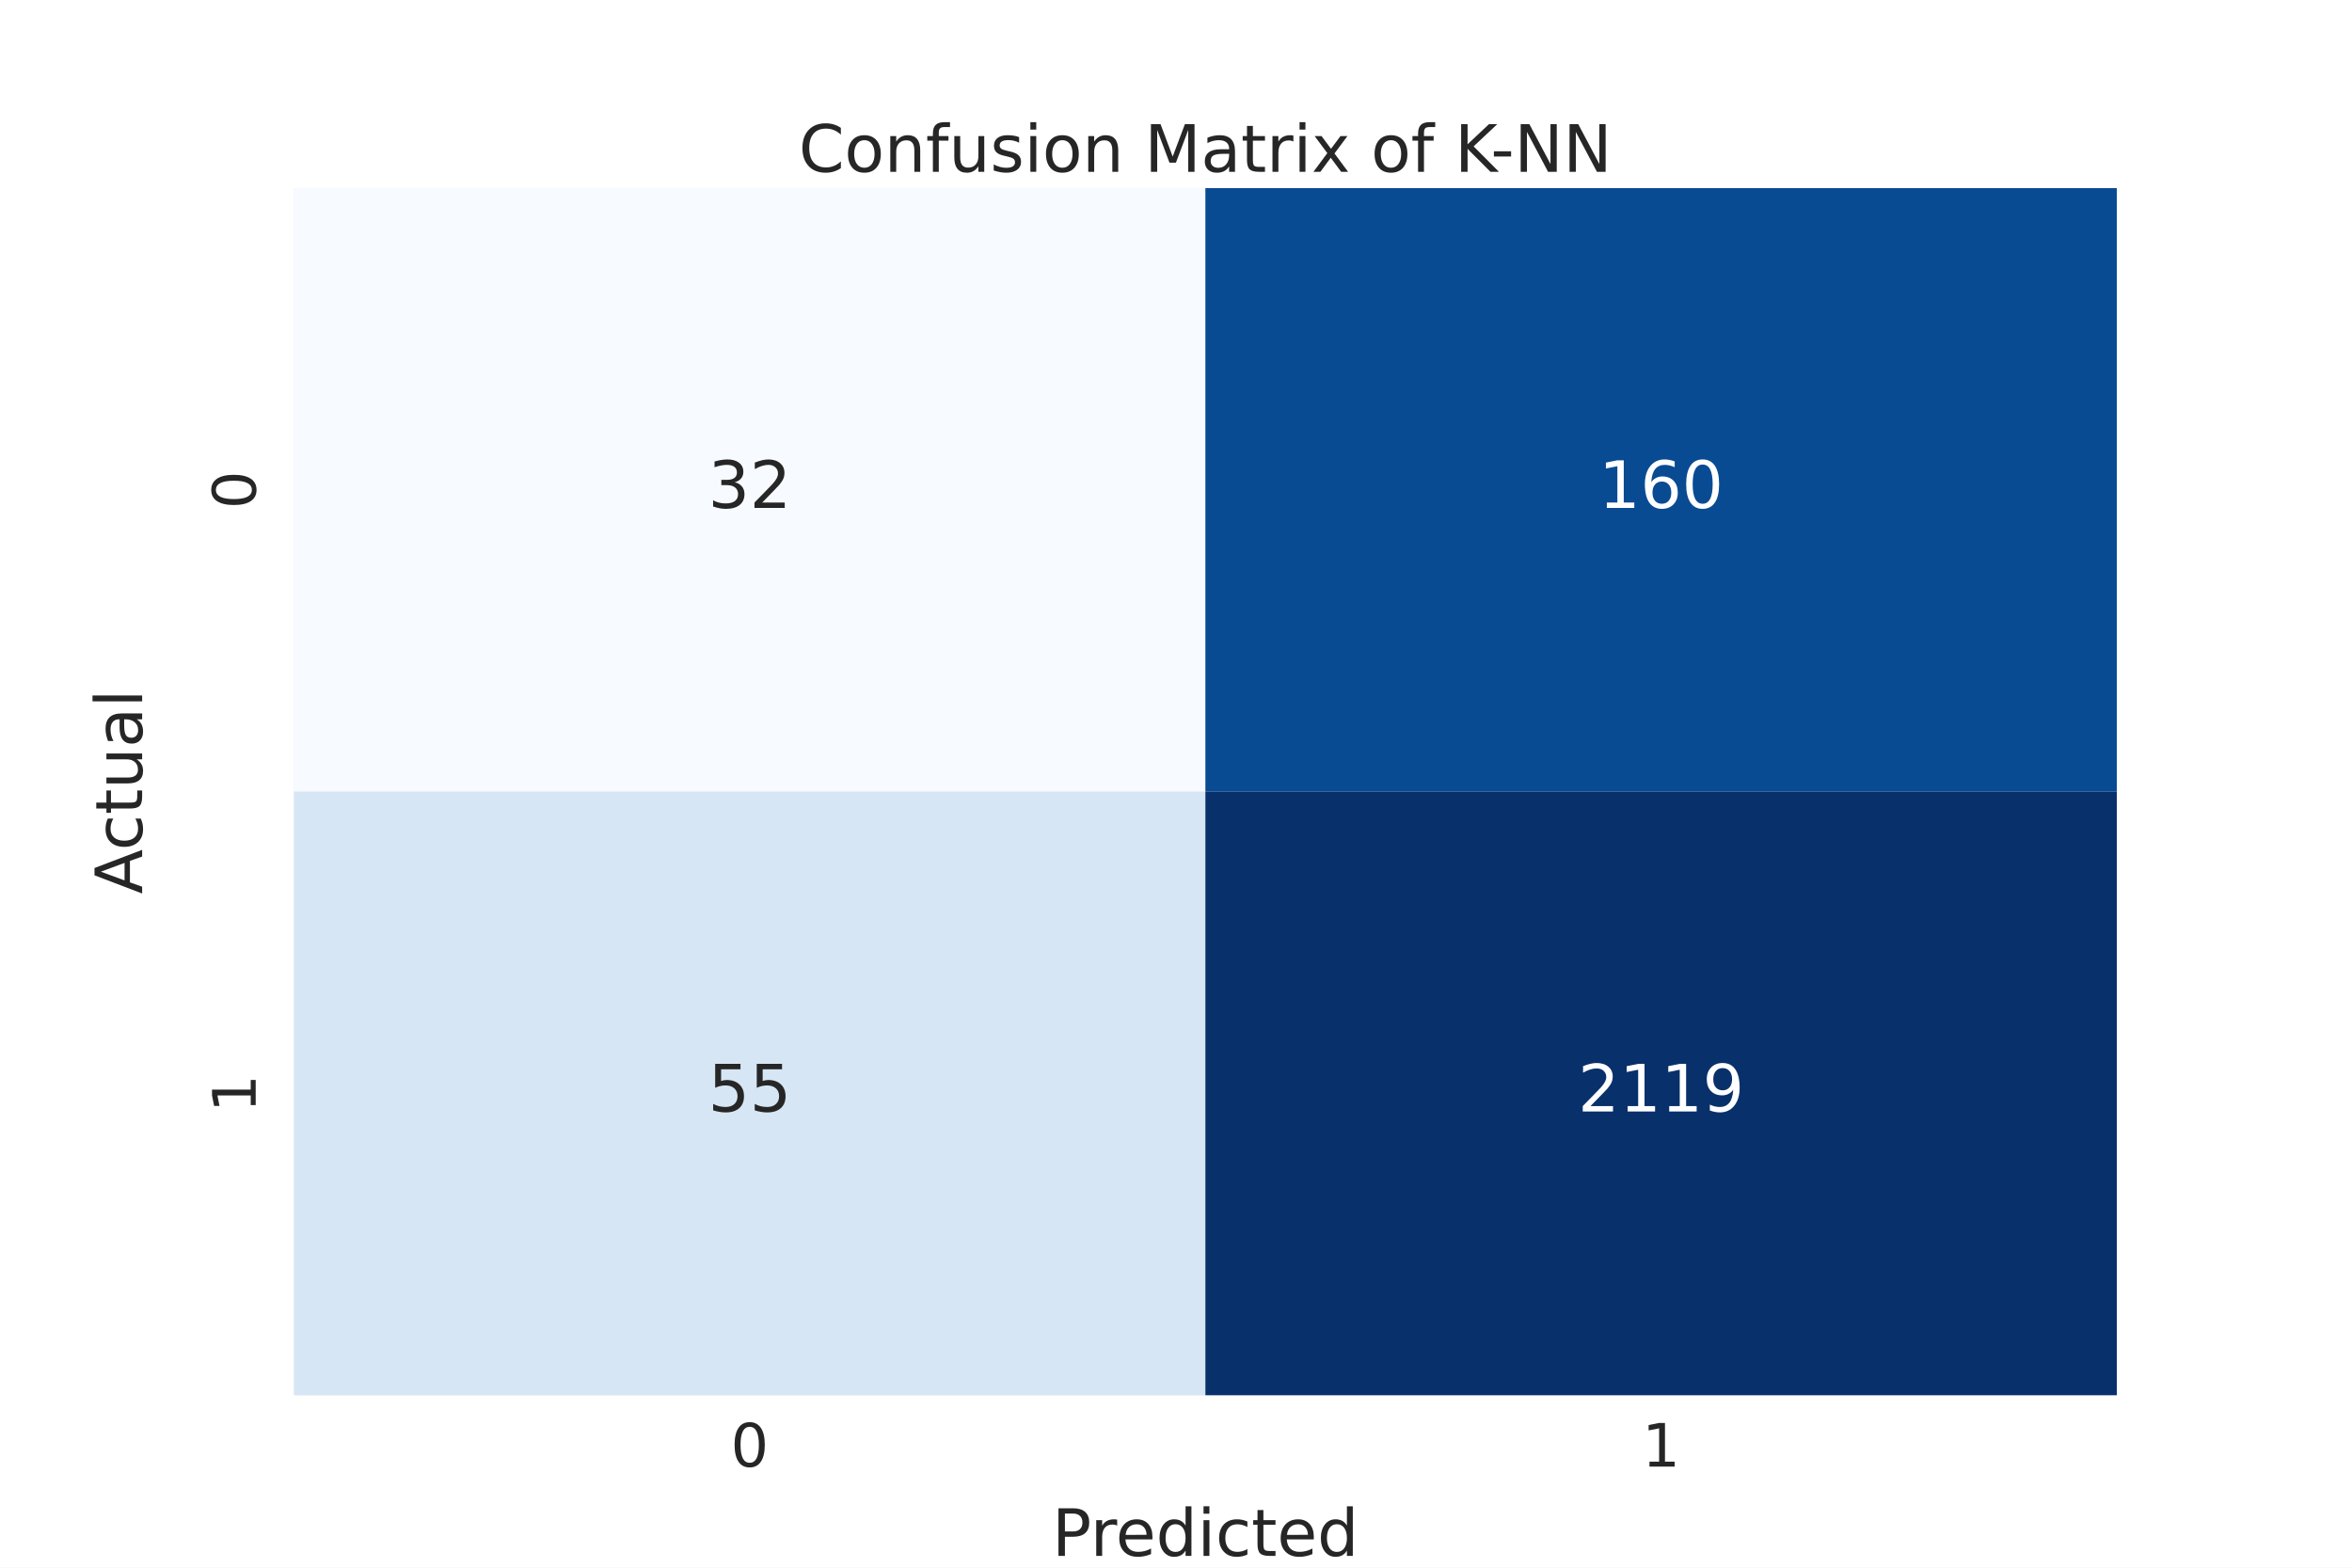
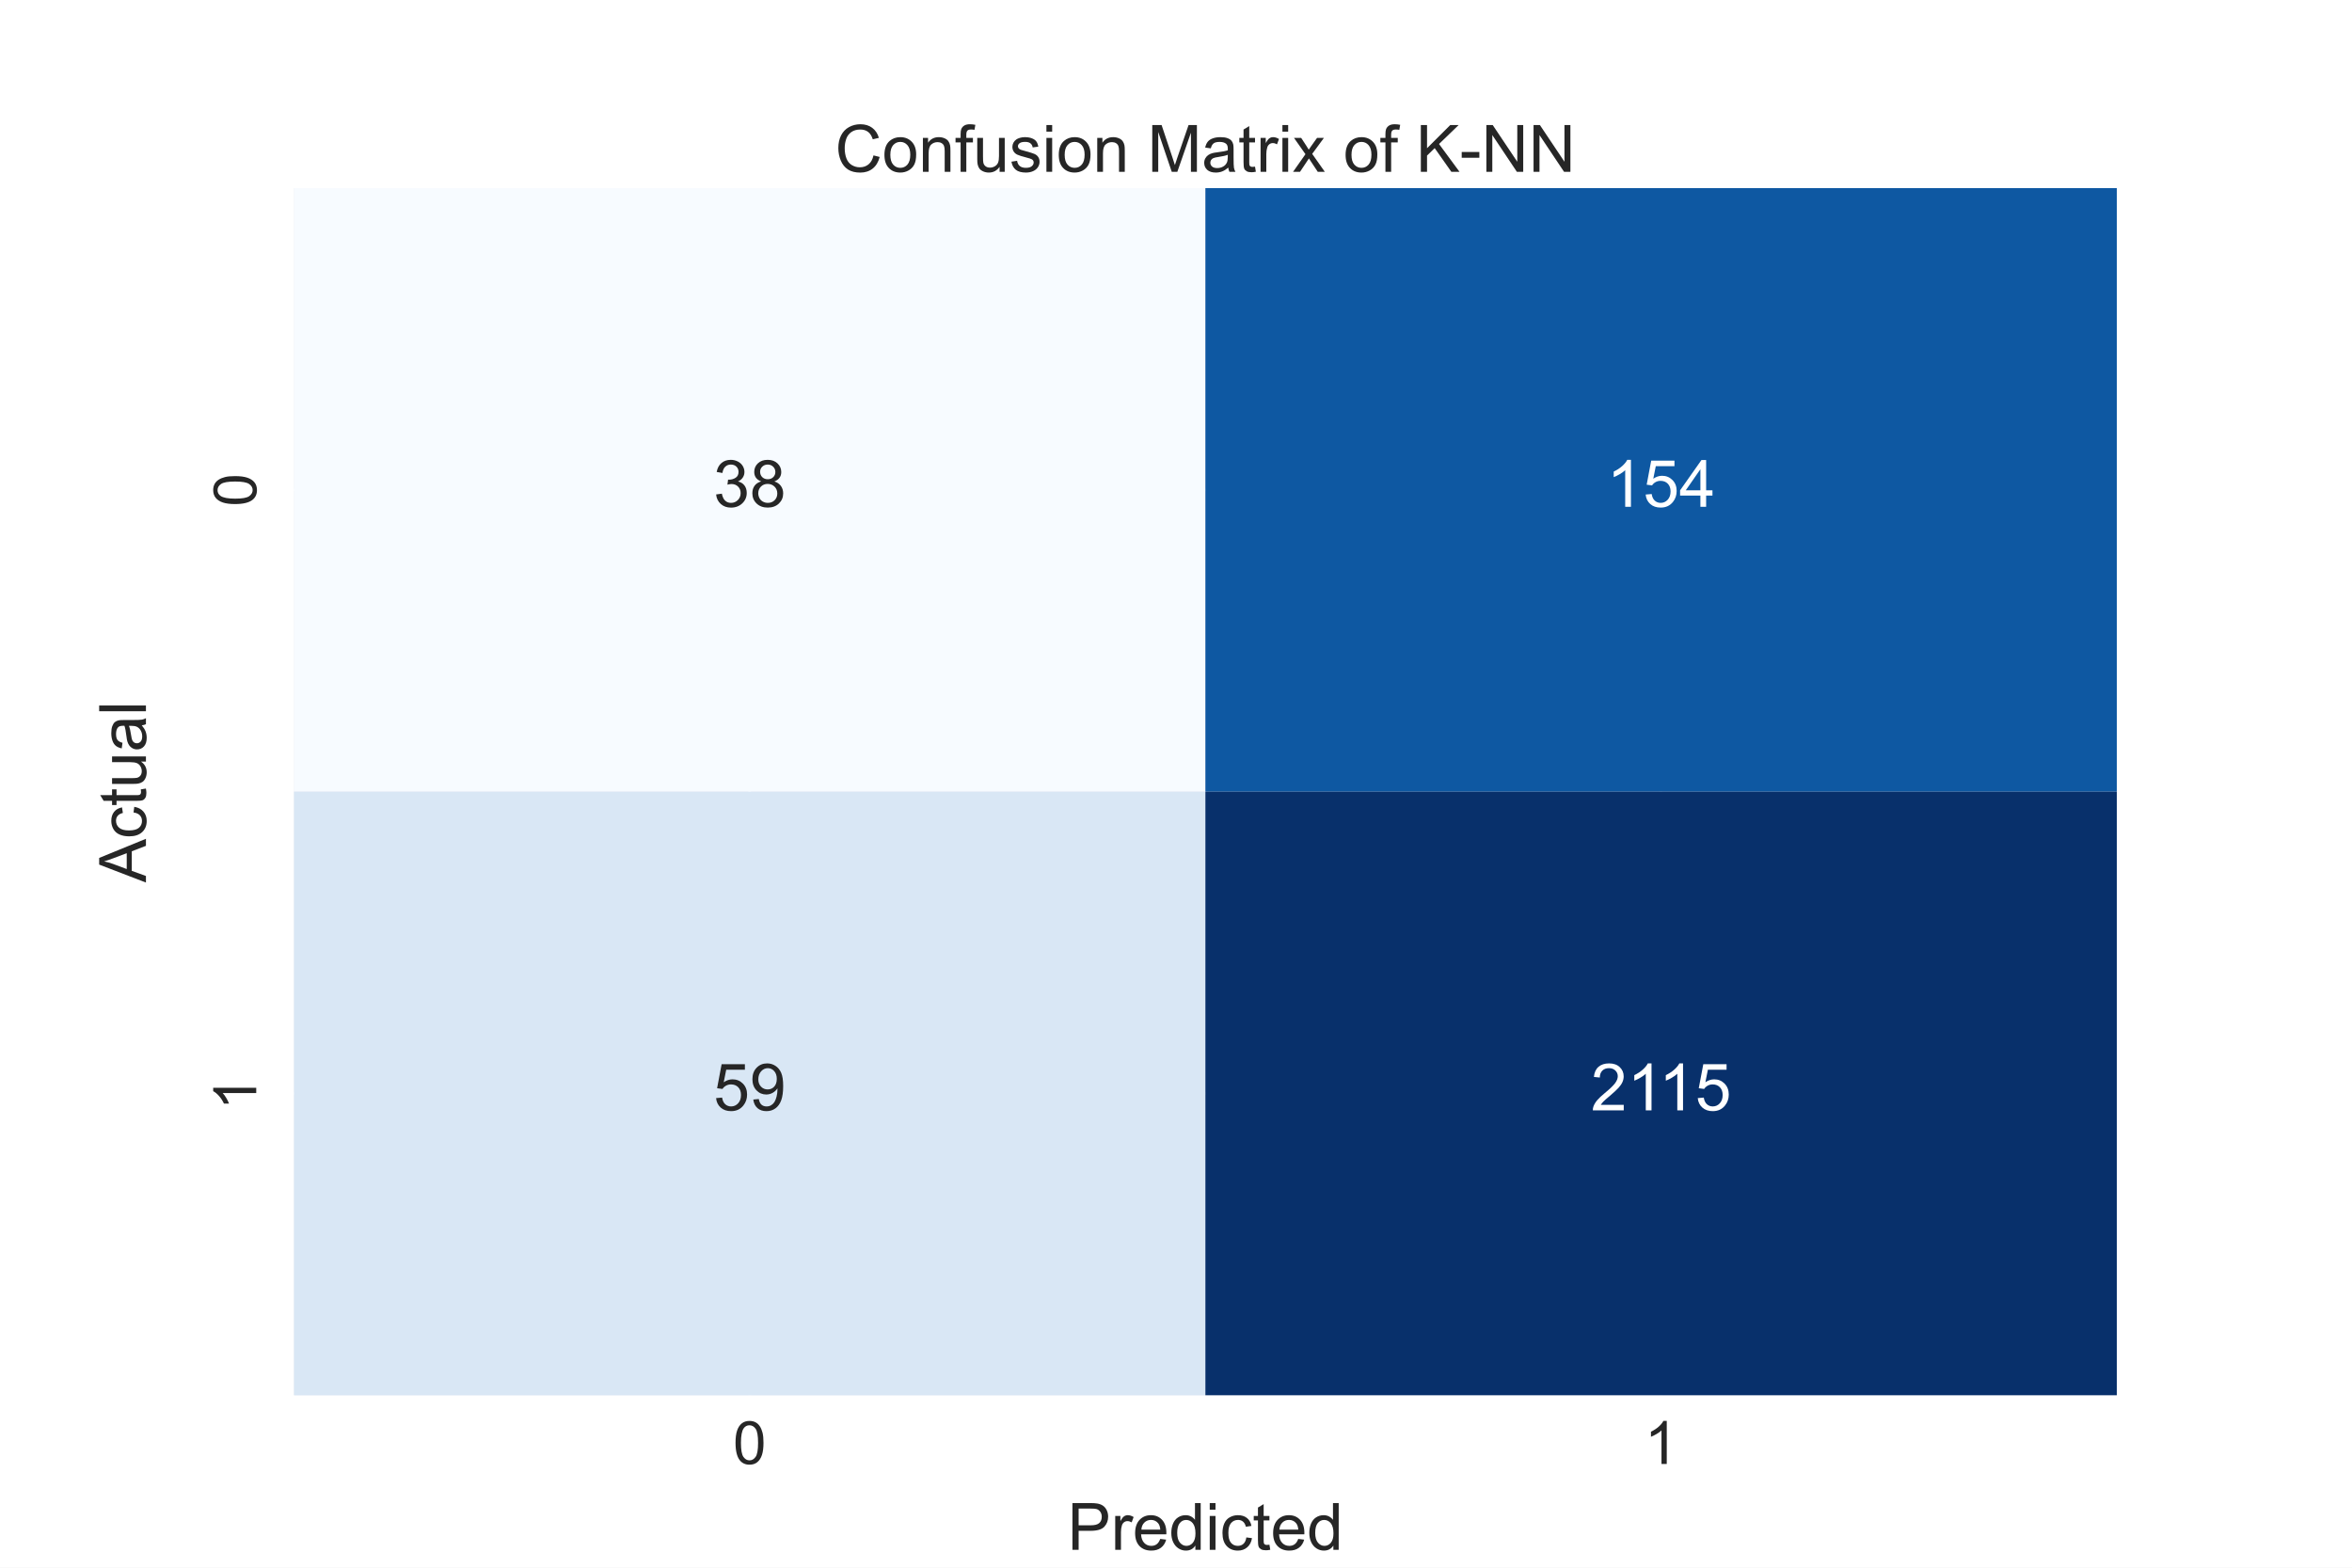
<svg xmlns="http://www.w3.org/2000/svg" xmlns:xlink="http://www.w3.org/1999/xlink" width="864pt" height="576pt" viewBox="0 0 864 576" version="1.1">
  <defs>
    <style type="text/css">*{stroke-linejoin: round; stroke-linecap: butt}</style>
  </defs>
  <g id="figure_1">
    <g id="patch_1">
      <path d="M 0 576  L 864 576  L 864 0  L 0 0  z " style="fill: #ffffff" />
    </g>
    <g id="axes_1">
      <g id="patch_2">
        <path d="M 108 512.64  L 777.6 512.64  L 777.6 69.12  L 108 69.12  z " style="fill: #eaeaf2" />
      </g>
      <g id="matplotlib.axis_1">
        <g id="xtick_1">
+           <g id="line2d_1">
+             <path d="M 275.4 512.64  L 275.4 69.12  " clip-path="url(#p9907ca5461)" style="fill: none; stroke: #ffffff; stroke-linecap: round" />
+           </g>
          <g id="text_1">
-             <g style="fill: #262626" transform="translate(268.4013 538.8566) scale(0.22 -0.22)">
+             <g style="fill: #262626" transform="translate(269.283 537.8872) scale(0.22 -0.22)">
              <defs>
-                 <path id="DejaVuSans-30" d="M 2034 4250  Q 1547 4250 1301 3770  Q 1056 3291 1056 2328  Q 1056 1369 1301 889  Q 1547 409 2034 409  Q 2525 409 2770 889  Q 3016 1369 3016 2328  Q 3016 3291 2770 3770  Q 2525 4250 2034 4250  z M 2034 4750  Q 2819 4750 3233 4129  Q 3647 3509 3647 2328  Q 3647 1150 3233 529  Q 2819 -91 2034 -91  Q 1250 -91 836 529  Q 422 1150 422 2328  Q 422 3509 836 4129  Q 1250 4750 2034 4750  z " transform="scale(0.015625)" />
+                 <path id="ArialMT-30" d="M 266 2259  Q 266 3072 433 3567  Q 600 4063 929 4331  Q 1259 4600 1759 4600  Q 2128 4600 2406 4451  Q 2684 4303 2865 4023  Q 3047 3744 3150 3342  Q 3253 2941 3253 2259  Q 3253 1453 3087 958  Q 2922 463 2592 192  Q 2263 -78 1759 -78  Q 1097 -78 719 397  Q 266 969 266 2259  z M 844 2259  Q 844 1131 1108 757  Q 1372 384 1759 384  Q 2147 384 2411 759  Q 2675 1134 2675 2259  Q 2675 3391 2411 3762  Q 2147 4134 1753 4134  Q 1366 4134 1134 3806  Q 844 3388 844 2259  z " transform="scale(0.015625)" />
              </defs>
-               <use xlink:href="#DejaVuSans-30" />
+               <use xlink:href="#ArialMT-30" />
            </g>
          </g>
        </g>
        <g id="xtick_2">
+           <g id="line2d_2">
+             <path d="M 610.2 512.64  L 610.2 69.12  " clip-path="url(#p9907ca5461)" style="fill: none; stroke: #ffffff; stroke-linecap: round" />
+           </g>
          <g id="text_2">
-             <g style="fill: #262626" transform="translate(603.2012 538.8566) scale(0.22 -0.22)">
+             <g style="fill: #262626" transform="translate(604.083 537.8872) scale(0.22 -0.22)">
              <defs>
-                 <path id="DejaVuSans-31" d="M 794 531  L 1825 531  L 1825 4091  L 703 3866  L 703 4441  L 1819 4666  L 2450 4666  L 2450 531  L 3481 531  L 3481 0  L 794 0  L 794 531  z " transform="scale(0.015625)" />
+                 <path id="ArialMT-31" d="M 2384 0  L 1822 0  L 1822 3584  Q 1619 3391 1289 3197  Q 959 3003 697 2906  L 697 3450  Q 1169 3672 1522 3987  Q 1875 4303 2022 4600  L 2384 4600  L 2384 0  z " transform="scale(0.015625)" />
              </defs>
-               <use xlink:href="#DejaVuSans-31" />
+               <use xlink:href="#ArialMT-31" />
            </g>
          </g>
        </g>
        <g id="text_3">
-           <g style="fill: #262626" transform="translate(386.4712 571.6681) scale(0.24 -0.24)">
+           <g style="fill: #262626" transform="translate(392.1075 569.4384) scale(0.24 -0.24)">
            <defs>
-               <path id="DejaVuSans-50" d="M 1259 4147  L 1259 2394  L 2053 2394  Q 2494 2394 2734 2622  Q 2975 2850 2975 3272  Q 2975 3691 2734 3919  Q 2494 4147 2053 4147  L 1259 4147  z M 628 4666  L 2053 4666  Q 2838 4666 3239 4311  Q 3641 3956 3641 3272  Q 3641 2581 3239 2228  Q 2838 1875 2053 1875  L 1259 1875  L 1259 0  L 628 0  L 628 4666  z " transform="scale(0.015625)" />
-               <path id="DejaVuSans-72" d="M 2631 2963  Q 2534 3019 2420 3045  Q 2306 3072 2169 3072  Q 1681 3072 1420 2755  Q 1159 2438 1159 1844  L 1159 0  L 581 0  L 581 3500  L 1159 3500  L 1159 2956  Q 1341 3275 1631 3429  Q 1922 3584 2338 3584  Q 2397 3584 2469 3576  Q 2541 3569 2628 3553  L 2631 2963  z " transform="scale(0.015625)" />
-               <path id="DejaVuSans-65" d="M 3597 1894  L 3597 1613  L 953 1613  Q 991 1019 1311 708  Q 1631 397 2203 397  Q 2534 397 2845 478  Q 3156 559 3463 722  L 3463 178  Q 3153 47 2828 -22  Q 2503 -91 2169 -91  Q 1331 -91 842 396  Q 353 884 353 1716  Q 353 2575 817 3079  Q 1281 3584 2069 3584  Q 2775 3584 3186 3129  Q 3597 2675 3597 1894  z M 3022 2063  Q 3016 2534 2758 2815  Q 2500 3097 2075 3097  Q 1594 3097 1305 2825  Q 1016 2553 972 2059  L 3022 2063  z " transform="scale(0.015625)" />
-               <path id="DejaVuSans-64" d="M 2906 2969  L 2906 4863  L 3481 4863  L 3481 0  L 2906 0  L 2906 525  Q 2725 213 2448 61  Q 2172 -91 1784 -91  Q 1150 -91 751 415  Q 353 922 353 1747  Q 353 2572 751 3078  Q 1150 3584 1784 3584  Q 2172 3584 2448 3432  Q 2725 3281 2906 2969  z M 947 1747  Q 947 1113 1208 752  Q 1469 391 1925 391  Q 2381 391 2643 752  Q 2906 1113 2906 1747  Q 2906 2381 2643 2742  Q 2381 3103 1925 3103  Q 1469 3103 1208 2742  Q 947 2381 947 1747  z " transform="scale(0.015625)" />
-               <path id="DejaVuSans-69" d="M 603 3500  L 1178 3500  L 1178 0  L 603 0  L 603 3500  z M 603 4863  L 1178 4863  L 1178 4134  L 603 4134  L 603 4863  z " transform="scale(0.015625)" />
-               <path id="DejaVuSans-63" d="M 3122 3366  L 3122 2828  Q 2878 2963 2633 3030  Q 2388 3097 2138 3097  Q 1578 3097 1268 2742  Q 959 2388 959 1747  Q 959 1106 1268 751  Q 1578 397 2138 397  Q 2388 397 2633 464  Q 2878 531 3122 666  L 3122 134  Q 2881 22 2623 -34  Q 2366 -91 2075 -91  Q 1284 -91 818 406  Q 353 903 353 1747  Q 353 2603 823 3093  Q 1294 3584 2113 3584  Q 2378 3584 2631 3529  Q 2884 3475 3122 3366  z " transform="scale(0.015625)" />
-               <path id="DejaVuSans-74" d="M 1172 4494  L 1172 3500  L 2356 3500  L 2356 3053  L 1172 3053  L 1172 1153  Q 1172 725 1289 603  Q 1406 481 1766 481  L 2356 481  L 2356 0  L 1766 0  Q 1100 0 847 248  Q 594 497 594 1153  L 594 3053  L 172 3053  L 172 3500  L 594 3500  L 594 4494  L 1172 4494  z " transform="scale(0.015625)" />
+               <path id="ArialMT-50" d="M 494 0  L 494 4581  L 2222 4581  Q 2678 4581 2919 4538  Q 3256 4481 3484 4323  Q 3713 4166 3852 3881  Q 3991 3597 3991 3256  Q 3991 2672 3619 2267  Q 3247 1863 2275 1863  L 1100 1863  L 1100 0  L 494 0  z M 1100 2403  L 2284 2403  Q 2872 2403 3119 2622  Q 3366 2841 3366 3238  Q 3366 3525 3220 3729  Q 3075 3934 2838 4000  Q 2684 4041 2272 4041  L 1100 4041  L 1100 2403  z " transform="scale(0.015625)" />
+               <path id="ArialMT-72" d="M 416 0  L 416 3319  L 922 3319  L 922 2816  Q 1116 3169 1280 3281  Q 1444 3394 1641 3394  Q 1925 3394 2219 3213  L 2025 2691  Q 1819 2813 1613 2813  Q 1428 2813 1281 2702  Q 1134 2591 1072 2394  Q 978 2094 978 1738  L 978 0  L 416 0  z " transform="scale(0.015625)" />
+               <path id="ArialMT-65" d="M 2694 1069  L 3275 997  Q 3138 488 2766 206  Q 2394 -75 1816 -75  Q 1088 -75 661 373  Q 234 822 234 1631  Q 234 2469 665 2931  Q 1097 3394 1784 3394  Q 2450 3394 2872 2941  Q 3294 2488 3294 1666  Q 3294 1616 3291 1516  L 816 1516  Q 847 969 1125 678  Q 1403 388 1819 388  Q 2128 388 2347 550  Q 2566 713 2694 1069  z M 847 1978  L 2700 1978  Q 2663 2397 2488 2606  Q 2219 2931 1791 2931  Q 1403 2931 1139 2672  Q 875 2413 847 1978  z " transform="scale(0.015625)" />
+               <path id="ArialMT-64" d="M 2575 0  L 2575 419  Q 2259 -75 1647 -75  Q 1250 -75 917 144  Q 584 363 401 755  Q 219 1147 219 1656  Q 219 2153 384 2558  Q 550 2963 881 3178  Q 1213 3394 1622 3394  Q 1922 3394 2156 3267  Q 2391 3141 2538 2938  L 2538 4581  L 3097 4581  L 3097 0  L 2575 0  z M 797 1656  Q 797 1019 1065 703  Q 1334 388 1700 388  Q 2069 388 2326 689  Q 2584 991 2584 1609  Q 2584 2291 2321 2609  Q 2059 2928 1675 2928  Q 1300 2928 1048 2622  Q 797 2316 797 1656  z " transform="scale(0.015625)" />
+               <path id="ArialMT-69" d="M 425 3934  L 425 4581  L 988 4581  L 988 3934  L 425 3934  z M 425 0  L 425 3319  L 988 3319  L 988 0  L 425 0  z " transform="scale(0.015625)" />
+               <path id="ArialMT-63" d="M 2588 1216  L 3141 1144  Q 3050 572 2676 248  Q 2303 -75 1759 -75  Q 1078 -75 664 370  Q 250 816 250 1647  Q 250 2184 428 2587  Q 606 2991 970 3192  Q 1334 3394 1763 3394  Q 2303 3394 2647 3120  Q 2991 2847 3088 2344  L 2541 2259  Q 2463 2594 2264 2762  Q 2066 2931 1784 2931  Q 1359 2931 1093 2626  Q 828 2322 828 1663  Q 828 994 1084 691  Q 1341 388 1753 388  Q 2084 388 2306 591  Q 2528 794 2588 1216  z " transform="scale(0.015625)" />
+               <path id="ArialMT-74" d="M 1650 503  L 1731 6  Q 1494 -44 1306 -44  Q 1000 -44 831 53  Q 663 150 594 308  Q 525 466 525 972  L 525 2881  L 113 2881  L 113 3319  L 525 3319  L 525 4141  L 1084 4478  L 1084 3319  L 1650 3319  L 1650 2881  L 1084 2881  L 1084 941  Q 1084 700 1114 631  Q 1144 563 1211 522  Q 1278 481 1403 481  Q 1497 481 1650 503  z " transform="scale(0.015625)" />
            </defs>
-             <use xlink:href="#DejaVuSans-50" />
-             <use xlink:href="#DejaVuSans-72" x="58.553" />
-             <use xlink:href="#DejaVuSans-65" x="97.416" />
-             <use xlink:href="#DejaVuSans-64" x="158.939" />
-             <use xlink:href="#DejaVuSans-69" x="222.416" />
-             <use xlink:href="#DejaVuSans-63" x="250.199" />
-             <use xlink:href="#DejaVuSans-74" x="305.18" />
-             <use xlink:href="#DejaVuSans-65" x="344.389" />
-             <use xlink:href="#DejaVuSans-64" x="405.912" />
+             <use xlink:href="#ArialMT-50" />
+             <use xlink:href="#ArialMT-72" x="66.699" />
+             <use xlink:href="#ArialMT-65" x="100" />
+             <use xlink:href="#ArialMT-64" x="155.615" />
+             <use xlink:href="#ArialMT-69" x="211.23" />
+             <use xlink:href="#ArialMT-63" x="233.447" />
+             <use xlink:href="#ArialMT-74" x="283.447" />
+             <use xlink:href="#ArialMT-65" x="311.23" />
+             <use xlink:href="#ArialMT-64" x="366.846" />
          </g>
        </g>
      </g>
      <g id="matplotlib.axis_2">
        <g id="ytick_1">
+           <g id="line2d_3">
+             <path d="M 108 180  L 777.6 180  " clip-path="url(#p9907ca5461)" style="fill: none; stroke: #ffffff; stroke-linecap: round" />
+           </g>
          <g id="text_4">
-             <g style="fill: #262626" transform="translate(93.92469 186.9988) rotate(-90) scale(0.22 -0.22)">
-               <use xlink:href="#DejaVuSans-30" />
+             <g style="fill: #262626" transform="translate(94.1275 186.117) rotate(-90) scale(0.22 -0.22)">
+               <use xlink:href="#ArialMT-30" />
            </g>
          </g>
        </g>
        <g id="ytick_2">
+           <g id="line2d_4">
+             <path d="M 108 401.76  L 777.6 401.76  " clip-path="url(#p9907ca5461)" style="fill: none; stroke: #ffffff; stroke-linecap: round" />
+           </g>
          <g id="text_5">
-             <g style="fill: #262626" transform="translate(93.92469 408.7588) rotate(-90) scale(0.22 -0.22)">
-               <use xlink:href="#DejaVuSans-31" />
+             <g style="fill: #262626" transform="translate(94.1275 407.877) rotate(-90) scale(0.22 -0.22)">
+               <use xlink:href="#ArialMT-31" />
            </g>
          </g>
        </g>
        <g id="text_6">
-           <g style="fill: #262626" transform="translate(52.21688 328.4737) rotate(-90) scale(0.24 -0.24)">
+           <g style="fill: #262626" transform="translate(53.61031 324.2306) rotate(-90) scale(0.24 -0.24)">
            <defs>
-               <path id="DejaVuSans-41" d="M 2188 4044  L 1331 1722  L 3047 1722  L 2188 4044  z M 1831 4666  L 2547 4666  L 4325 0  L 3669 0  L 3244 1197  L 1141 1197  L 716 0  L 50 0  L 1831 4666  z " transform="scale(0.015625)" />
-               <path id="DejaVuSans-75" d="M 544 1381  L 544 3500  L 1119 3500  L 1119 1403  Q 1119 906 1312 657  Q 1506 409 1894 409  Q 2359 409 2629 706  Q 2900 1003 2900 1516  L 2900 3500  L 3475 3500  L 3475 0  L 2900 0  L 2900 538  Q 2691 219 2414 64  Q 2138 -91 1772 -91  Q 1169 -91 856 284  Q 544 659 544 1381  z M 1991 3584  L 1991 3584  z " transform="scale(0.015625)" />
-               <path id="DejaVuSans-61" d="M 2194 1759  Q 1497 1759 1228 1600  Q 959 1441 959 1056  Q 959 750 1161 570  Q 1363 391 1709 391  Q 2188 391 2477 730  Q 2766 1069 2766 1631  L 2766 1759  L 2194 1759  z M 3341 1997  L 3341 0  L 2766 0  L 2766 531  Q 2569 213 2275 61  Q 1981 -91 1556 -91  Q 1019 -91 701 211  Q 384 513 384 1019  Q 384 1609 779 1909  Q 1175 2209 1959 2209  L 2766 2209  L 2766 2266  Q 2766 2663 2505 2880  Q 2244 3097 1772 3097  Q 1472 3097 1187 3025  Q 903 2953 641 2809  L 641 3341  Q 956 3463 1253 3523  Q 1550 3584 1831 3584  Q 2591 3584 2966 3190  Q 3341 2797 3341 1997  z " transform="scale(0.015625)" />
-               <path id="DejaVuSans-6c" d="M 603 4863  L 1178 4863  L 1178 0  L 603 0  L 603 4863  z " transform="scale(0.015625)" />
+               <path id="ArialMT-41" d="M -9 0  L 1750 4581  L 2403 4581  L 4278 0  L 3588 0  L 3053 1388  L 1138 1388  L 634 0  L -9 0  z M 1313 1881  L 2866 1881  L 2388 3150  Q 2169 3728 2063 4100  Q 1975 3659 1816 3225  L 1313 1881  z " transform="scale(0.015625)" />
+               <path id="ArialMT-75" d="M 2597 0  L 2597 488  Q 2209 -75 1544 -75  Q 1250 -75 995 37  Q 741 150 617 320  Q 494 491 444 738  Q 409 903 409 1263  L 409 3319  L 972 3319  L 972 1478  Q 972 1038 1006 884  Q 1059 663 1231 536  Q 1403 409 1656 409  Q 1909 409 2131 539  Q 2353 669 2445 892  Q 2538 1116 2538 1541  L 2538 3319  L 3100 3319  L 3100 0  L 2597 0  z " transform="scale(0.015625)" />
+               <path id="ArialMT-61" d="M 2588 409  Q 2275 144 1986 34  Q 1697 -75 1366 -75  Q 819 -75 525 192  Q 231 459 231 875  Q 231 1119 342 1320  Q 453 1522 633 1644  Q 813 1766 1038 1828  Q 1203 1872 1538 1913  Q 2219 1994 2541 2106  Q 2544 2222 2544 2253  Q 2544 2597 2384 2738  Q 2169 2928 1744 2928  Q 1347 2928 1158 2789  Q 969 2650 878 2297  L 328 2372  Q 403 2725 575 2942  Q 747 3159 1072 3276  Q 1397 3394 1825 3394  Q 2250 3394 2515 3294  Q 2781 3194 2906 3042  Q 3031 2891 3081 2659  Q 3109 2516 3109 2141  L 3109 1391  Q 3109 606 3145 398  Q 3181 191 3288 0  L 2700 0  Q 2613 175 2588 409  z M 2541 1666  Q 2234 1541 1622 1453  Q 1275 1403 1131 1340  Q 988 1278 909 1158  Q 831 1038 831 891  Q 831 666 1001 516  Q 1172 366 1500 366  Q 1825 366 2078 508  Q 2331 650 2450 897  Q 2541 1088 2541 1459  L 2541 1666  z " transform="scale(0.015625)" />
+               <path id="ArialMT-6c" d="M 409 0  L 409 4581  L 972 4581  L 972 0  L 409 0  z " transform="scale(0.015625)" />
            </defs>
-             <use xlink:href="#DejaVuSans-41" />
-             <use xlink:href="#DejaVuSans-63" x="66.658" />
-             <use xlink:href="#DejaVuSans-74" x="121.639" />
-             <use xlink:href="#DejaVuSans-75" x="160.848" />
-             <use xlink:href="#DejaVuSans-61" x="224.227" />
-             <use xlink:href="#DejaVuSans-6c" x="285.506" />
+             <use xlink:href="#ArialMT-41" />
+             <use xlink:href="#ArialMT-63" x="66.699" />
+             <use xlink:href="#ArialMT-74" x="116.699" />
+             <use xlink:href="#ArialMT-75" x="144.482" />
+             <use xlink:href="#ArialMT-61" x="200.098" />
+             <use xlink:href="#ArialMT-6c" x="255.713" />
          </g>
        </g>
      </g>
      <g id="QuadMesh_1">
-         <path d="M 108 69.12  L 442.8 69.12  L 442.8 290.88  L 108 290.88  L 108 69.12  " clip-path="url(#p3e13a282ff)" style="fill: #f7fbff" />
-         <path d="M 442.8 69.12  L 777.6 69.12  L 777.6 290.88  L 442.8 290.88  L 442.8 69.12  " clip-path="url(#p3e13a282ff)" style="fill: #084b93" />
-         <path d="M 108 290.88  L 442.8 290.88  L 442.8 512.64  L 108 512.64  L 108 290.88  " clip-path="url(#p3e13a282ff)" style="fill: #d7e6f5" />
-         <path d="M 442.8 290.88  L 777.6 290.88  L 777.6 512.64  L 442.8 512.64  L 442.8 290.88  " clip-path="url(#p3e13a282ff)" style="fill: #08306b" />
+         <path d="M 108 69.12  L 442.8 69.12  L 442.8 290.88  L 108 290.88  L 108 69.12  " clip-path="url(#p9907ca5461)" style="fill: #f7fbff" />
+         <path d="M 442.8 69.12  L 777.6 69.12  L 777.6 290.88  L 442.8 290.88  L 442.8 69.12  " clip-path="url(#p9907ca5461)" style="fill: #0e58a2" />
+         <path d="M 108 290.88  L 442.8 290.88  L 442.8 512.64  L 108 512.64  L 108 290.88  " clip-path="url(#p9907ca5461)" style="fill: #d9e7f5" />
+         <path d="M 442.8 290.88  L 777.6 290.88  L 777.6 512.64  L 442.8 512.64  L 442.8 290.88  " clip-path="url(#p9907ca5461)" style="fill: #08306b" />
      </g>
      <g id="text_7">
-         <g style="fill: #262626" transform="translate(260.13 186.6225) scale(0.24 -0.24)">
+         <g style="fill: #262626" transform="translate(262.0537 186.2044) scale(0.24 -0.24)">
          <defs>
-             <path id="DejaVuSans-33" d="M 2597 2516  Q 3050 2419 3304 2112  Q 3559 1806 3559 1356  Q 3559 666 3084 287  Q 2609 -91 1734 -91  Q 1441 -91 1130 -33  Q 819 25 488 141  L 488 750  Q 750 597 1062 519  Q 1375 441 1716 441  Q 2309 441 2620 675  Q 2931 909 2931 1356  Q 2931 1769 2642 2001  Q 2353 2234 1838 2234  L 1294 2234  L 1294 2753  L 1863 2753  Q 2328 2753 2575 2939  Q 2822 3125 2822 3475  Q 2822 3834 2567 4026  Q 2313 4219 1838 4219  Q 1578 4219 1281 4162  Q 984 4106 628 3988  L 628 4550  Q 988 4650 1302 4700  Q 1616 4750 1894 4750  Q 2613 4750 3031 4423  Q 3450 4097 3450 3541  Q 3450 3153 3228 2886  Q 3006 2619 2597 2516  z " transform="scale(0.015625)" />
-             <path id="DejaVuSans-32" d="M 1228 531  L 3431 531  L 3431 0  L 469 0  L 469 531  Q 828 903 1448 1529  Q 2069 2156 2228 2338  Q 2531 2678 2651 2914  Q 2772 3150 2772 3378  Q 2772 3750 2511 3984  Q 2250 4219 1831 4219  Q 1534 4219 1204 4116  Q 875 4013 500 3803  L 500 4441  Q 881 4594 1212 4672  Q 1544 4750 1819 4750  Q 2544 4750 2975 4387  Q 3406 4025 3406 3419  Q 3406 3131 3298 2873  Q 3191 2616 2906 2266  Q 2828 2175 2409 1742  Q 1991 1309 1228 531  z " transform="scale(0.015625)" />
+             <path id="ArialMT-33" d="M 269 1209  L 831 1284  Q 928 806 1161 595  Q 1394 384 1728 384  Q 2125 384 2398 659  Q 2672 934 2672 1341  Q 2672 1728 2419 1979  Q 2166 2231 1775 2231  Q 1616 2231 1378 2169  L 1441 2663  Q 1497 2656 1531 2656  Q 1891 2656 2178 2843  Q 2466 3031 2466 3422  Q 2466 3731 2256 3934  Q 2047 4138 1716 4138  Q 1388 4138 1169 3931  Q 950 3725 888 3313  L 325 3413  Q 428 3978 793 4289  Q 1159 4600 1703 4600  Q 2078 4600 2393 4439  Q 2709 4278 2876 4000  Q 3044 3722 3044 3409  Q 3044 3113 2884 2869  Q 2725 2625 2413 2481  Q 2819 2388 3044 2092  Q 3269 1797 3269 1353  Q 3269 753 2831 336  Q 2394 -81 1725 -81  Q 1122 -81 723 278  Q 325 638 269 1209  z " transform="scale(0.015625)" />
+             <path id="ArialMT-38" d="M 1131 2484  Q 781 2613 612 2850  Q 444 3088 444 3419  Q 444 3919 803 4259  Q 1163 4600 1759 4600  Q 2359 4600 2725 4251  Q 3091 3903 3091 3403  Q 3091 3084 2923 2848  Q 2756 2613 2416 2484  Q 2838 2347 3058 2040  Q 3278 1734 3278 1309  Q 3278 722 2862 322  Q 2447 -78 1769 -78  Q 1091 -78 675 323  Q 259 725 259 1325  Q 259 1772 486 2073  Q 713 2375 1131 2484  z M 1019 3438  Q 1019 3113 1228 2906  Q 1438 2700 1772 2700  Q 2097 2700 2305 2904  Q 2513 3109 2513 3406  Q 2513 3716 2298 3927  Q 2084 4138 1766 4138  Q 1444 4138 1231 3931  Q 1019 3725 1019 3438  z M 838 1322  Q 838 1081 952 856  Q 1066 631 1291 507  Q 1516 384 1775 384  Q 2178 384 2440 643  Q 2703 903 2703 1303  Q 2703 1709 2433 1975  Q 2163 2241 1756 2241  Q 1359 2241 1098 1978  Q 838 1716 838 1322  z " transform="scale(0.015625)" />
          </defs>
-           <use xlink:href="#DejaVuSans-33" />
-           <use xlink:href="#DejaVuSans-32" x="63.623" />
+           <use xlink:href="#ArialMT-33" />
+           <use xlink:href="#ArialMT-38" x="55.615" />
        </g>
      </g>
      <g id="text_8">
-         <g style="fill: #ffffff" transform="translate(587.295 186.6225) scale(0.24 -0.24)">
+         <g style="fill: #ffffff" transform="translate(590.1806 186.2044) scale(0.24 -0.24)">
          <defs>
-             <path id="DejaVuSans-36" d="M 2113 2584  Q 1688 2584 1439 2293  Q 1191 2003 1191 1497  Q 1191 994 1439 701  Q 1688 409 2113 409  Q 2538 409 2786 701  Q 3034 994 3034 1497  Q 3034 2003 2786 2293  Q 2538 2584 2113 2584  z M 3366 4563  L 3366 3988  Q 3128 4100 2886 4159  Q 2644 4219 2406 4219  Q 1781 4219 1451 3797  Q 1122 3375 1075 2522  Q 1259 2794 1537 2939  Q 1816 3084 2150 3084  Q 2853 3084 3261 2657  Q 3669 2231 3669 1497  Q 3669 778 3244 343  Q 2819 -91 2113 -91  Q 1303 -91 875 529  Q 447 1150 447 2328  Q 447 3434 972 4092  Q 1497 4750 2381 4750  Q 2619 4750 2861 4703  Q 3103 4656 3366 4563  z " transform="scale(0.015625)" />
+             <path id="ArialMT-35" d="M 266 1200  L 856 1250  Q 922 819 1161 601  Q 1400 384 1738 384  Q 2144 384 2425 690  Q 2706 997 2706 1503  Q 2706 1984 2436 2262  Q 2166 2541 1728 2541  Q 1456 2541 1237 2417  Q 1019 2294 894 2097  L 366 2166  L 809 4519  L 3088 4519  L 3088 3981  L 1259 3981  L 1013 2750  Q 1425 3038 1878 3038  Q 2478 3038 2890 2622  Q 3303 2206 3303 1553  Q 3303 931 2941 478  Q 2500 -78 1738 -78  Q 1113 -78 717 272  Q 322 622 266 1200  z " transform="scale(0.015625)" />
+             <path id="ArialMT-34" d="M 2069 0  L 2069 1097  L 81 1097  L 81 1613  L 2172 4581  L 2631 4581  L 2631 1613  L 3250 1613  L 3250 1097  L 2631 1097  L 2631 0  L 2069 0  z M 2069 1613  L 2069 3678  L 634 1613  L 2069 1613  z " transform="scale(0.015625)" />
          </defs>
-           <use xlink:href="#DejaVuSans-31" />
-           <use xlink:href="#DejaVuSans-36" x="63.623" />
-           <use xlink:href="#DejaVuSans-30" x="127.246" />
+           <use xlink:href="#ArialMT-31" />
+           <use xlink:href="#ArialMT-35" x="55.615" />
+           <use xlink:href="#ArialMT-34" x="111.23" />
        </g>
      </g>
      <g id="text_9">
-         <g style="fill: #262626" transform="translate(260.13 408.3825) scale(0.24 -0.24)">
+         <g style="fill: #262626" transform="translate(262.0537 407.9644) scale(0.24 -0.24)">
          <defs>
-             <path id="DejaVuSans-35" d="M 691 4666  L 3169 4666  L 3169 4134  L 1269 4134  L 1269 2991  Q 1406 3038 1543 3061  Q 1681 3084 1819 3084  Q 2600 3084 3056 2656  Q 3513 2228 3513 1497  Q 3513 744 3044 326  Q 2575 -91 1722 -91  Q 1428 -91 1123 -41  Q 819 9 494 109  L 494 744  Q 775 591 1075 516  Q 1375 441 1709 441  Q 2250 441 2565 725  Q 2881 1009 2881 1497  Q 2881 1984 2565 2268  Q 2250 2553 1709 2553  Q 1456 2553 1204 2497  Q 953 2441 691 2322  L 691 4666  z " transform="scale(0.015625)" />
+             <path id="ArialMT-39" d="M 350 1059  L 891 1109  Q 959 728 1153 556  Q 1347 384 1650 384  Q 1909 384 2104 503  Q 2300 622 2425 820  Q 2550 1019 2634 1356  Q 2719 1694 2719 2044  Q 2719 2081 2716 2156  Q 2547 1888 2255 1720  Q 1963 1553 1622 1553  Q 1053 1553 659 1965  Q 266 2378 266 3053  Q 266 3750 677 4175  Q 1088 4600 1706 4600  Q 2153 4600 2523 4359  Q 2894 4119 3086 3673  Q 3278 3228 3278 2384  Q 3278 1506 3087 986  Q 2897 466 2520 194  Q 2144 -78 1638 -78  Q 1100 -78 759 220  Q 419 519 350 1059  z M 2653 3081  Q 2653 3566 2395 3850  Q 2138 4134 1775 4134  Q 1400 4134 1122 3828  Q 844 3522 844 3034  Q 844 2597 1108 2323  Q 1372 2050 1759 2050  Q 2150 2050 2401 2323  Q 2653 2597 2653 3081  z " transform="scale(0.015625)" />
          </defs>
-           <use xlink:href="#DejaVuSans-35" />
-           <use xlink:href="#DejaVuSans-35" x="63.623" />
+           <use xlink:href="#ArialMT-35" />
+           <use xlink:href="#ArialMT-39" x="55.615" />
        </g>
      </g>
      <g id="text_10">
-         <g style="fill: #ffffff" transform="translate(579.66 408.3825) scale(0.24 -0.24)">
+         <g style="fill: #ffffff" transform="translate(584.3925 407.9644) scale(0.24 -0.24)">
          <defs>
-             <path id="DejaVuSans-39" d="M 703 97  L 703 672  Q 941 559 1184 500  Q 1428 441 1663 441  Q 2288 441 2617 861  Q 2947 1281 2994 2138  Q 2813 1869 2534 1725  Q 2256 1581 1919 1581  Q 1219 1581 811 2004  Q 403 2428 403 3163  Q 403 3881 828 4315  Q 1253 4750 1959 4750  Q 2769 4750 3195 4129  Q 3622 3509 3622 2328  Q 3622 1225 3098 567  Q 2575 -91 1691 -91  Q 1453 -91 1209 -44  Q 966 3 703 97  z M 1959 2075  Q 2384 2075 2632 2365  Q 2881 2656 2881 3163  Q 2881 3666 2632 3958  Q 2384 4250 1959 4250  Q 1534 4250 1286 3958  Q 1038 3666 1038 3163  Q 1038 2656 1286 2365  Q 1534 2075 1959 2075  z " transform="scale(0.015625)" />
+             <path id="ArialMT-32" d="M 3222 541  L 3222 0  L 194 0  Q 188 203 259 391  Q 375 700 629 1000  Q 884 1300 1366 1694  Q 2113 2306 2375 2664  Q 2638 3022 2638 3341  Q 2638 3675 2398 3904  Q 2159 4134 1775 4134  Q 1369 4134 1125 3890  Q 881 3647 878 3216  L 300 3275  Q 359 3922 746 4261  Q 1134 4600 1788 4600  Q 2447 4600 2831 4234  Q 3216 3869 3216 3328  Q 3216 3053 3103 2787  Q 2991 2522 2730 2228  Q 2469 1934 1863 1422  Q 1356 997 1212 845  Q 1069 694 975 541  L 3222 541  z " transform="scale(0.015625)" />
          </defs>
-           <use xlink:href="#DejaVuSans-32" />
-           <use xlink:href="#DejaVuSans-31" x="63.623" />
-           <use xlink:href="#DejaVuSans-31" x="127.246" />
-           <use xlink:href="#DejaVuSans-39" x="190.869" />
+           <use xlink:href="#ArialMT-32" />
+           <use xlink:href="#ArialMT-31" x="55.615" />
+           <use xlink:href="#ArialMT-31" x="103.855" />
+           <use xlink:href="#ArialMT-35" x="159.471" />
        </g>
      </g>
      <g id="text_11">
-         <g style="fill: #262626" transform="translate(293.4281 63.12) scale(0.24 -0.24)">
+         <g style="fill: #262626" transform="translate(306.7631 63.12) scale(0.24 -0.24)">
          <defs>
-             <path id="DejaVuSans-43" d="M 4122 4306  L 4122 3641  Q 3803 3938 3442 4084  Q 3081 4231 2675 4231  Q 1875 4231 1450 3742  Q 1025 3253 1025 2328  Q 1025 1406 1450 917  Q 1875 428 2675 428  Q 3081 428 3442 575  Q 3803 722 4122 1019  L 4122 359  Q 3791 134 3420 21  Q 3050 -91 2638 -91  Q 1578 -91 968 557  Q 359 1206 359 2328  Q 359 3453 968 4101  Q 1578 4750 2638 4750  Q 3056 4750 3426 4639  Q 3797 4528 4122 4306  z " transform="scale(0.015625)" />
-             <path id="DejaVuSans-6f" d="M 1959 3097  Q 1497 3097 1228 2736  Q 959 2375 959 1747  Q 959 1119 1226 758  Q 1494 397 1959 397  Q 2419 397 2687 759  Q 2956 1122 2956 1747  Q 2956 2369 2687 2733  Q 2419 3097 1959 3097  z M 1959 3584  Q 2709 3584 3137 3096  Q 3566 2609 3566 1747  Q 3566 888 3137 398  Q 2709 -91 1959 -91  Q 1206 -91 779 398  Q 353 888 353 1747  Q 353 2609 779 3096  Q 1206 3584 1959 3584  z " transform="scale(0.015625)" />
-             <path id="DejaVuSans-6e" d="M 3513 2113  L 3513 0  L 2938 0  L 2938 2094  Q 2938 2591 2744 2837  Q 2550 3084 2163 3084  Q 1697 3084 1428 2787  Q 1159 2491 1159 1978  L 1159 0  L 581 0  L 581 3500  L 1159 3500  L 1159 2956  Q 1366 3272 1645 3428  Q 1925 3584 2291 3584  Q 2894 3584 3203 3211  Q 3513 2838 3513 2113  z " transform="scale(0.015625)" />
-             <path id="DejaVuSans-66" d="M 2375 4863  L 2375 4384  L 1825 4384  Q 1516 4384 1395 4259  Q 1275 4134 1275 3809  L 1275 3500  L 2222 3500  L 2222 3053  L 1275 3053  L 1275 0  L 697 0  L 697 3053  L 147 3053  L 147 3500  L 697 3500  L 697 3744  Q 697 4328 969 4595  Q 1241 4863 1831 4863  L 2375 4863  z " transform="scale(0.015625)" />
-             <path id="DejaVuSans-73" d="M 2834 3397  L 2834 2853  Q 2591 2978 2328 3040  Q 2066 3103 1784 3103  Q 1356 3103 1142 2972  Q 928 2841 928 2578  Q 928 2378 1081 2264  Q 1234 2150 1697 2047  L 1894 2003  Q 2506 1872 2764 1633  Q 3022 1394 3022 966  Q 3022 478 2636 193  Q 2250 -91 1575 -91  Q 1294 -91 989 -36  Q 684 19 347 128  L 347 722  Q 666 556 975 473  Q 1284 391 1588 391  Q 1994 391 2212 530  Q 2431 669 2431 922  Q 2431 1156 2273 1281  Q 2116 1406 1581 1522  L 1381 1569  Q 847 1681 609 1914  Q 372 2147 372 2553  Q 372 3047 722 3315  Q 1072 3584 1716 3584  Q 2034 3584 2315 3537  Q 2597 3491 2834 3397  z " transform="scale(0.015625)" />
-             <path id="DejaVuSans-20" transform="scale(0.015625)" />
-             <path id="DejaVuSans-4d" d="M 628 4666  L 1569 4666  L 2759 1491  L 3956 4666  L 4897 4666  L 4897 0  L 4281 0  L 4281 4097  L 3078 897  L 2444 897  L 1241 4097  L 1241 0  L 628 0  L 628 4666  z " transform="scale(0.015625)" />
-             <path id="DejaVuSans-78" d="M 3513 3500  L 2247 1797  L 3578 0  L 2900 0  L 1881 1375  L 863 0  L 184 0  L 1544 1831  L 300 3500  L 978 3500  L 1906 2253  L 2834 3500  L 3513 3500  z " transform="scale(0.015625)" />
-             <path id="DejaVuSans-4b" d="M 628 4666  L 1259 4666  L 1259 2694  L 3353 4666  L 4166 4666  L 1850 2491  L 4331 0  L 3500 0  L 1259 2247  L 1259 0  L 628 0  L 628 4666  z " transform="scale(0.015625)" />
-             <path id="DejaVuSans-2d" d="M 313 2009  L 1997 2009  L 1997 1497  L 313 1497  L 313 2009  z " transform="scale(0.015625)" />
-             <path id="DejaVuSans-4e" d="M 628 4666  L 1478 4666  L 3547 763  L 3547 4666  L 4159 4666  L 4159 0  L 3309 0  L 1241 3903  L 1241 0  L 628 0  L 628 4666  z " transform="scale(0.015625)" />
+             <path id="ArialMT-43" d="M 3763 1606  L 4369 1453  Q 4178 706 3683 314  Q 3188 -78 2472 -78  Q 1731 -78 1267 223  Q 803 525 561 1097  Q 319 1669 319 2325  Q 319 3041 592 3573  Q 866 4106 1370 4382  Q 1875 4659 2481 4659  Q 3169 4659 3637 4309  Q 4106 3959 4291 3325  L 3694 3184  Q 3534 3684 3231 3912  Q 2928 4141 2469 4141  Q 1941 4141 1586 3887  Q 1231 3634 1087 3207  Q 944 2781 944 2328  Q 944 1744 1114 1308  Q 1284 872 1643 656  Q 2003 441 2422 441  Q 2931 441 3284 734  Q 3638 1028 3763 1606  z " transform="scale(0.015625)" />
+             <path id="ArialMT-6f" d="M 213 1659  Q 213 2581 725 3025  Q 1153 3394 1769 3394  Q 2453 3394 2887 2945  Q 3322 2497 3322 1706  Q 3322 1066 3130 698  Q 2938 331 2570 128  Q 2203 -75 1769 -75  Q 1072 -75 642 372  Q 213 819 213 1659  z M 791 1659  Q 791 1022 1069 705  Q 1347 388 1769 388  Q 2188 388 2466 706  Q 2744 1025 2744 1678  Q 2744 2294 2464 2611  Q 2184 2928 1769 2928  Q 1347 2928 1069 2612  Q 791 2297 791 1659  z " transform="scale(0.015625)" />
+             <path id="ArialMT-6e" d="M 422 0  L 422 3319  L 928 3319  L 928 2847  Q 1294 3394 1984 3394  Q 2284 3394 2536 3286  Q 2788 3178 2913 3003  Q 3038 2828 3088 2588  Q 3119 2431 3119 2041  L 3119 0  L 2556 0  L 2556 2019  Q 2556 2363 2490 2533  Q 2425 2703 2258 2804  Q 2091 2906 1866 2906  Q 1506 2906 1245 2678  Q 984 2450 984 1813  L 984 0  L 422 0  z " transform="scale(0.015625)" />
+             <path id="ArialMT-66" d="M 556 0  L 556 2881  L 59 2881  L 59 3319  L 556 3319  L 556 3672  Q 556 4006 616 4169  Q 697 4388 901 4523  Q 1106 4659 1475 4659  Q 1713 4659 2000 4603  L 1916 4113  Q 1741 4144 1584 4144  Q 1328 4144 1222 4034  Q 1116 3925 1116 3625  L 1116 3319  L 1763 3319  L 1763 2881  L 1116 2881  L 1116 0  L 556 0  z " transform="scale(0.015625)" />
+             <path id="ArialMT-73" d="M 197 991  L 753 1078  Q 800 744 1014 566  Q 1228 388 1613 388  Q 2000 388 2187 545  Q 2375 703 2375 916  Q 2375 1106 2209 1216  Q 2094 1291 1634 1406  Q 1016 1563 777 1677  Q 538 1791 414 1992  Q 291 2194 291 2438  Q 291 2659 392 2848  Q 494 3038 669 3163  Q 800 3259 1026 3326  Q 1253 3394 1513 3394  Q 1903 3394 2198 3281  Q 2494 3169 2634 2976  Q 2775 2784 2828 2463  L 2278 2388  Q 2241 2644 2061 2787  Q 1881 2931 1553 2931  Q 1166 2931 1000 2803  Q 834 2675 834 2503  Q 834 2394 903 2306  Q 972 2216 1119 2156  Q 1203 2125 1616 2013  Q 2213 1853 2448 1751  Q 2684 1650 2818 1456  Q 2953 1263 2953 975  Q 2953 694 2789 445  Q 2625 197 2315 61  Q 2006 -75 1616 -75  Q 969 -75 630 194  Q 291 463 197 991  z " transform="scale(0.015625)" />
+             <path id="ArialMT-20" transform="scale(0.015625)" />
+             <path id="ArialMT-4d" d="M 475 0  L 475 4581  L 1388 4581  L 2472 1338  Q 2622 884 2691 659  Q 2769 909 2934 1394  L 4031 4581  L 4847 4581  L 4847 0  L 4263 0  L 4263 3834  L 2931 0  L 2384 0  L 1059 3900  L 1059 0  L 475 0  z " transform="scale(0.015625)" />
+             <path id="ArialMT-78" d="M 47 0  L 1259 1725  L 138 3319  L 841 3319  L 1350 2541  Q 1494 2319 1581 2169  Q 1719 2375 1834 2534  L 2394 3319  L 3066 3319  L 1919 1756  L 3153 0  L 2463 0  L 1781 1031  L 1600 1309  L 728 0  L 47 0  z " transform="scale(0.015625)" />
+             <path id="ArialMT-4b" d="M 469 0  L 469 4581  L 1075 4581  L 1075 2309  L 3350 4581  L 4172 4581  L 2250 2725  L 4256 0  L 3456 0  L 1825 2319  L 1075 1588  L 1075 0  L 469 0  z " transform="scale(0.015625)" />
+             <path id="ArialMT-2d" d="M 203 1375  L 203 1941  L 1931 1941  L 1931 1375  L 203 1375  z " transform="scale(0.015625)" />
+             <path id="ArialMT-4e" d="M 488 0  L 488 4581  L 1109 4581  L 3516 984  L 3516 4581  L 4097 4581  L 4097 0  L 3475 0  L 1069 3600  L 1069 0  L 488 0  z " transform="scale(0.015625)" />
          </defs>
-           <use xlink:href="#DejaVuSans-43" />
-           <use xlink:href="#DejaVuSans-6f" x="69.824" />
-           <use xlink:href="#DejaVuSans-6e" x="131.006" />
-           <use xlink:href="#DejaVuSans-66" x="194.385" />
-           <use xlink:href="#DejaVuSans-75" x="229.59" />
-           <use xlink:href="#DejaVuSans-73" x="292.969" />
-           <use xlink:href="#DejaVuSans-69" x="345.068" />
-           <use xlink:href="#DejaVuSans-6f" x="372.852" />
-           <use xlink:href="#DejaVuSans-6e" x="434.033" />
-           <use xlink:href="#DejaVuSans-20" x="497.412" />
-           <use xlink:href="#DejaVuSans-4d" x="529.199" />
-           <use xlink:href="#DejaVuSans-61" x="615.479" />
-           <use xlink:href="#DejaVuSans-74" x="676.758" />
-           <use xlink:href="#DejaVuSans-72" x="715.967" />
-           <use xlink:href="#DejaVuSans-69" x="757.08" />
-           <use xlink:href="#DejaVuSans-78" x="784.863" />
-           <use xlink:href="#DejaVuSans-20" x="844.043" />
-           <use xlink:href="#DejaVuSans-6f" x="875.83" />
-           <use xlink:href="#DejaVuSans-66" x="937.012" />
-           <use xlink:href="#DejaVuSans-20" x="972.217" />
-           <use xlink:href="#DejaVuSans-4b" x="1004.004" />
-           <use xlink:href="#DejaVuSans-2d" x="1059.08" />
-           <use xlink:href="#DejaVuSans-4e" x="1095.164" />
-           <use xlink:href="#DejaVuSans-4e" x="1169.969" />
+           <use xlink:href="#ArialMT-43" />
+           <use xlink:href="#ArialMT-6f" x="72.217" />
+           <use xlink:href="#ArialMT-6e" x="127.832" />
+           <use xlink:href="#ArialMT-66" x="183.447" />
+           <use xlink:href="#ArialMT-75" x="211.23" />
+           <use xlink:href="#ArialMT-73" x="266.846" />
+           <use xlink:href="#ArialMT-69" x="316.846" />
+           <use xlink:href="#ArialMT-6f" x="339.062" />
+           <use xlink:href="#ArialMT-6e" x="394.678" />
+           <use xlink:href="#ArialMT-20" x="450.293" />
+           <use xlink:href="#ArialMT-4d" x="478.076" />
+           <use xlink:href="#ArialMT-61" x="561.377" />
+           <use xlink:href="#ArialMT-74" x="616.992" />
+           <use xlink:href="#ArialMT-72" x="644.775" />
+           <use xlink:href="#ArialMT-69" x="678.076" />
+           <use xlink:href="#ArialMT-78" x="700.293" />
+           <use xlink:href="#ArialMT-20" x="750.293" />
+           <use xlink:href="#ArialMT-6f" x="778.076" />
+           <use xlink:href="#ArialMT-66" x="833.691" />
+           <use xlink:href="#ArialMT-20" x="861.475" />
+           <use xlink:href="#ArialMT-4b" x="889.258" />
+           <use xlink:href="#ArialMT-2d" x="955.957" />
+           <use xlink:href="#ArialMT-4e" x="989.258" />
+           <use xlink:href="#ArialMT-4e" x="1061.475" />
        </g>
      </g>
    </g>
  </g>
  <defs>
-     <clipPath id="p3e13a282ff">
+     <clipPath id="p9907ca5461">
      <rect x="108" y="69.12" width="669.6" height="443.52" />
    </clipPath>
  </defs>
</svg>
